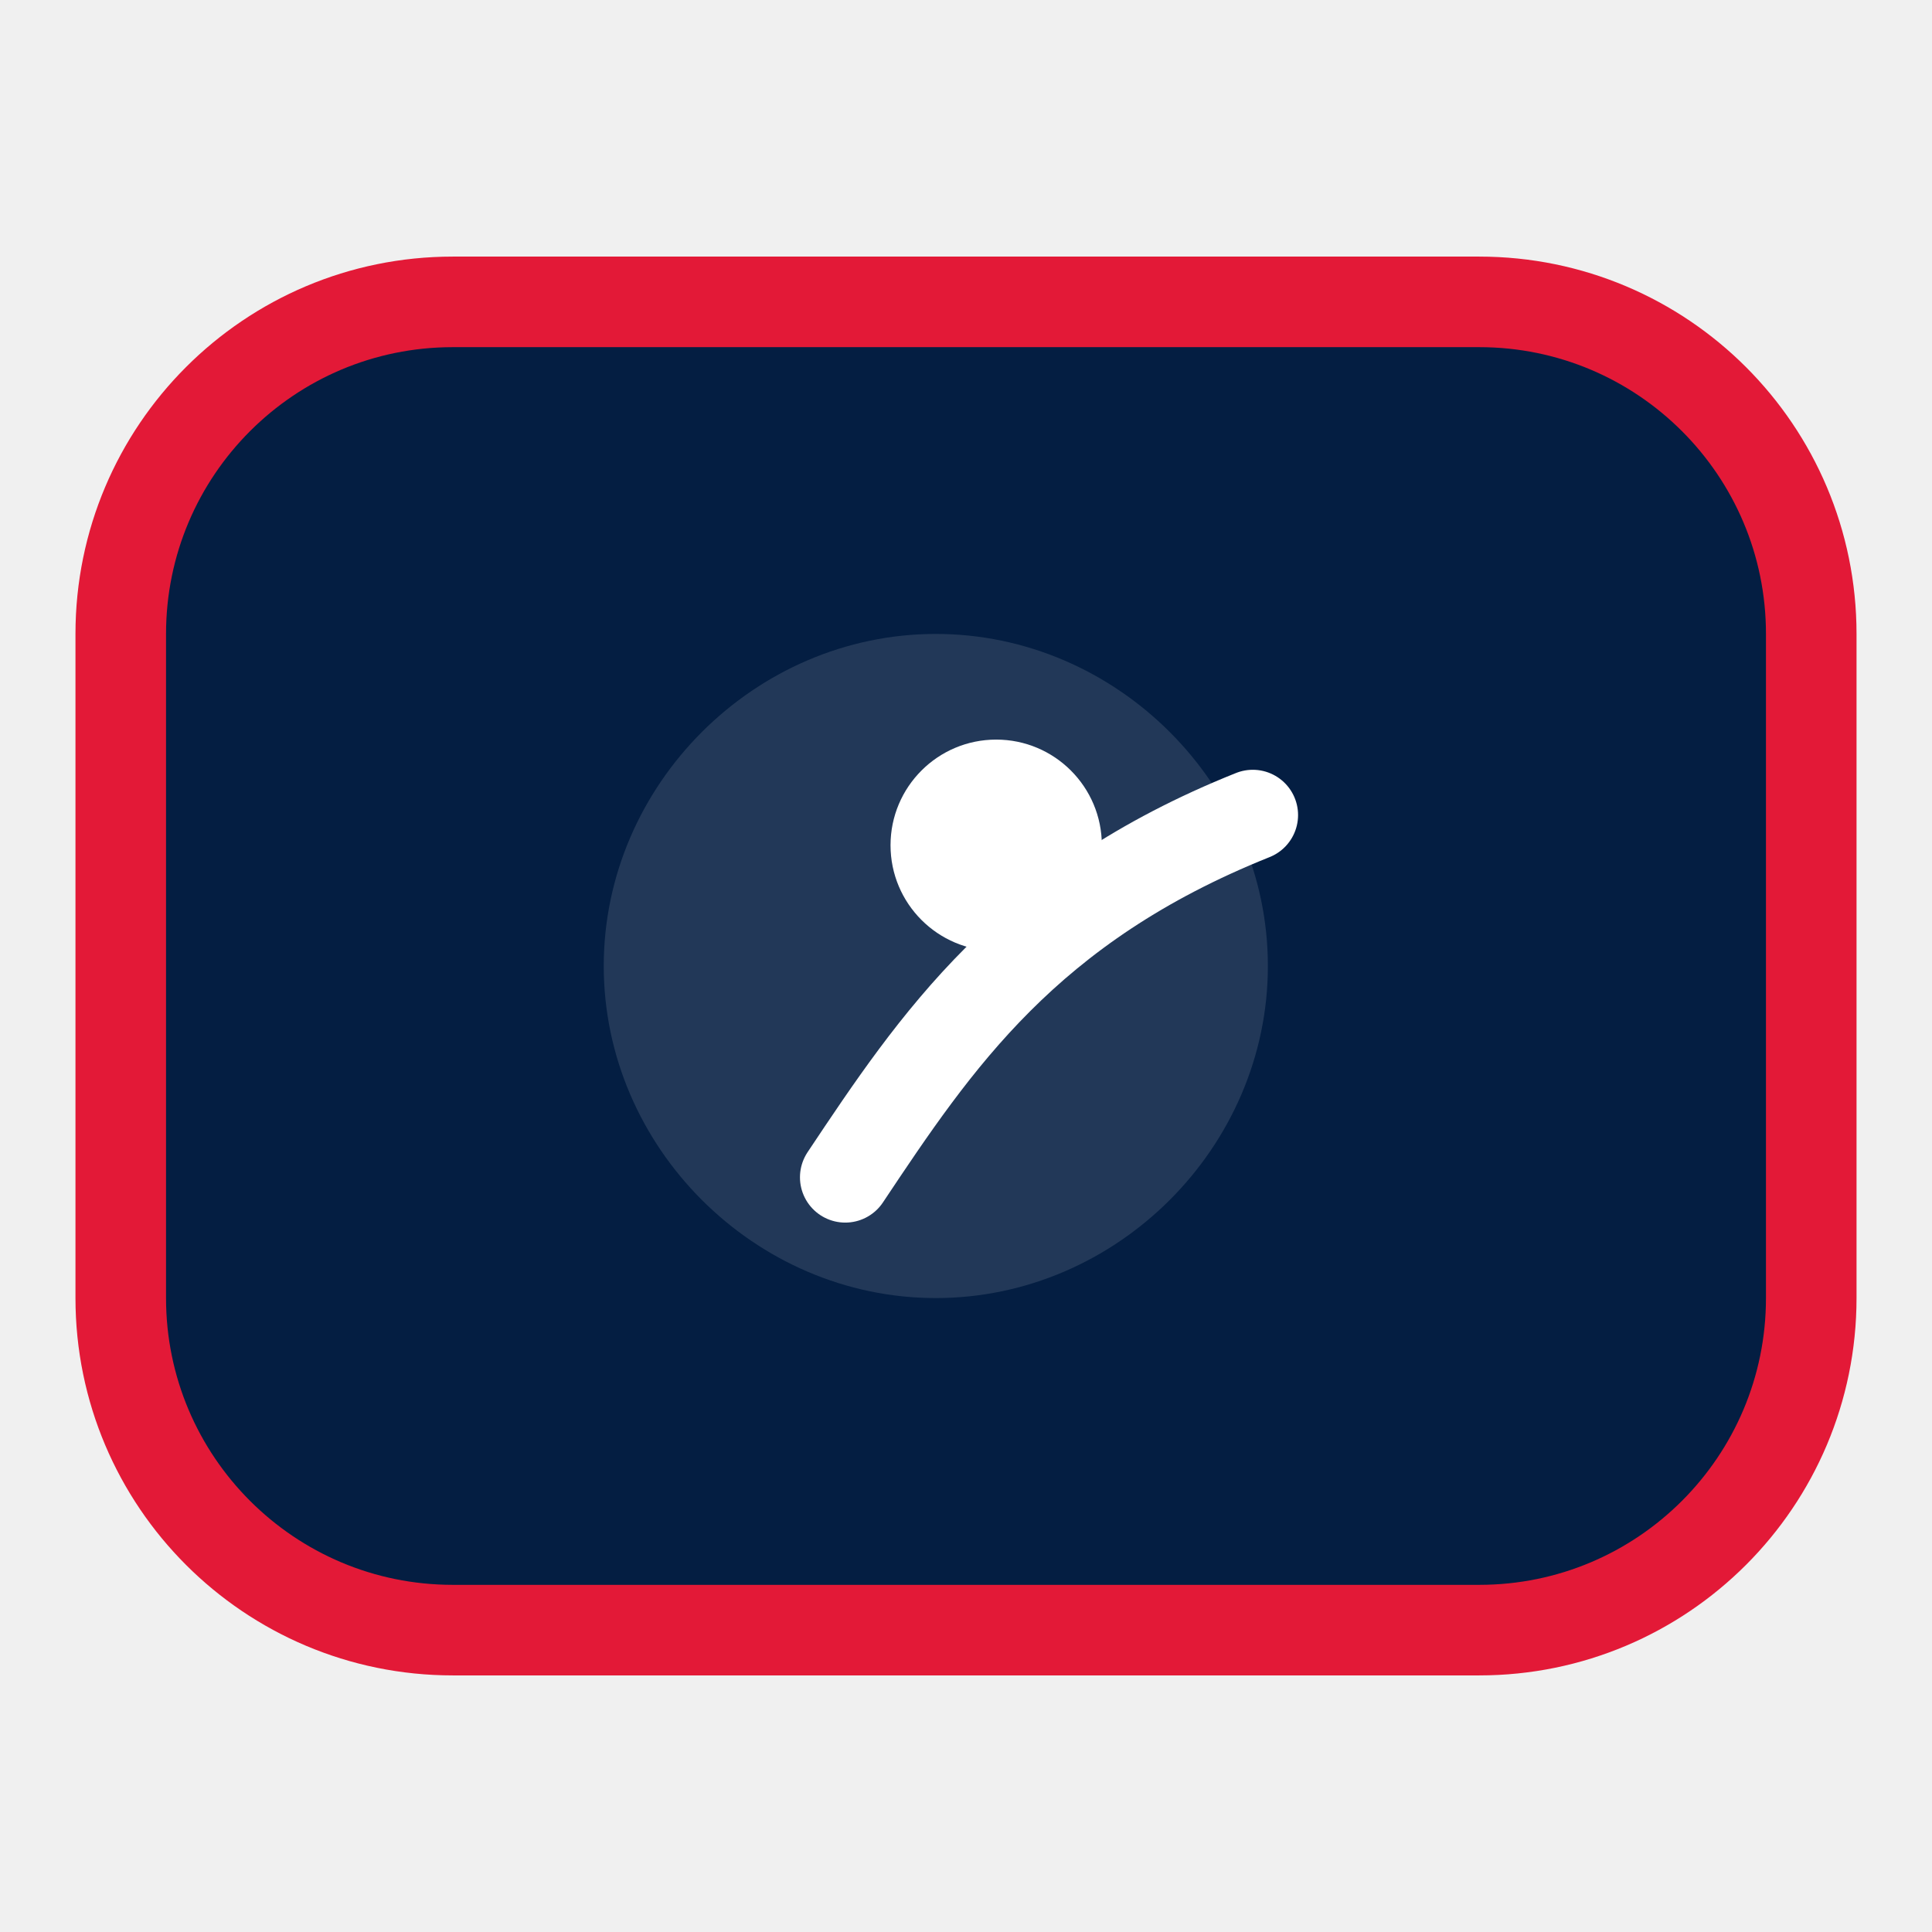
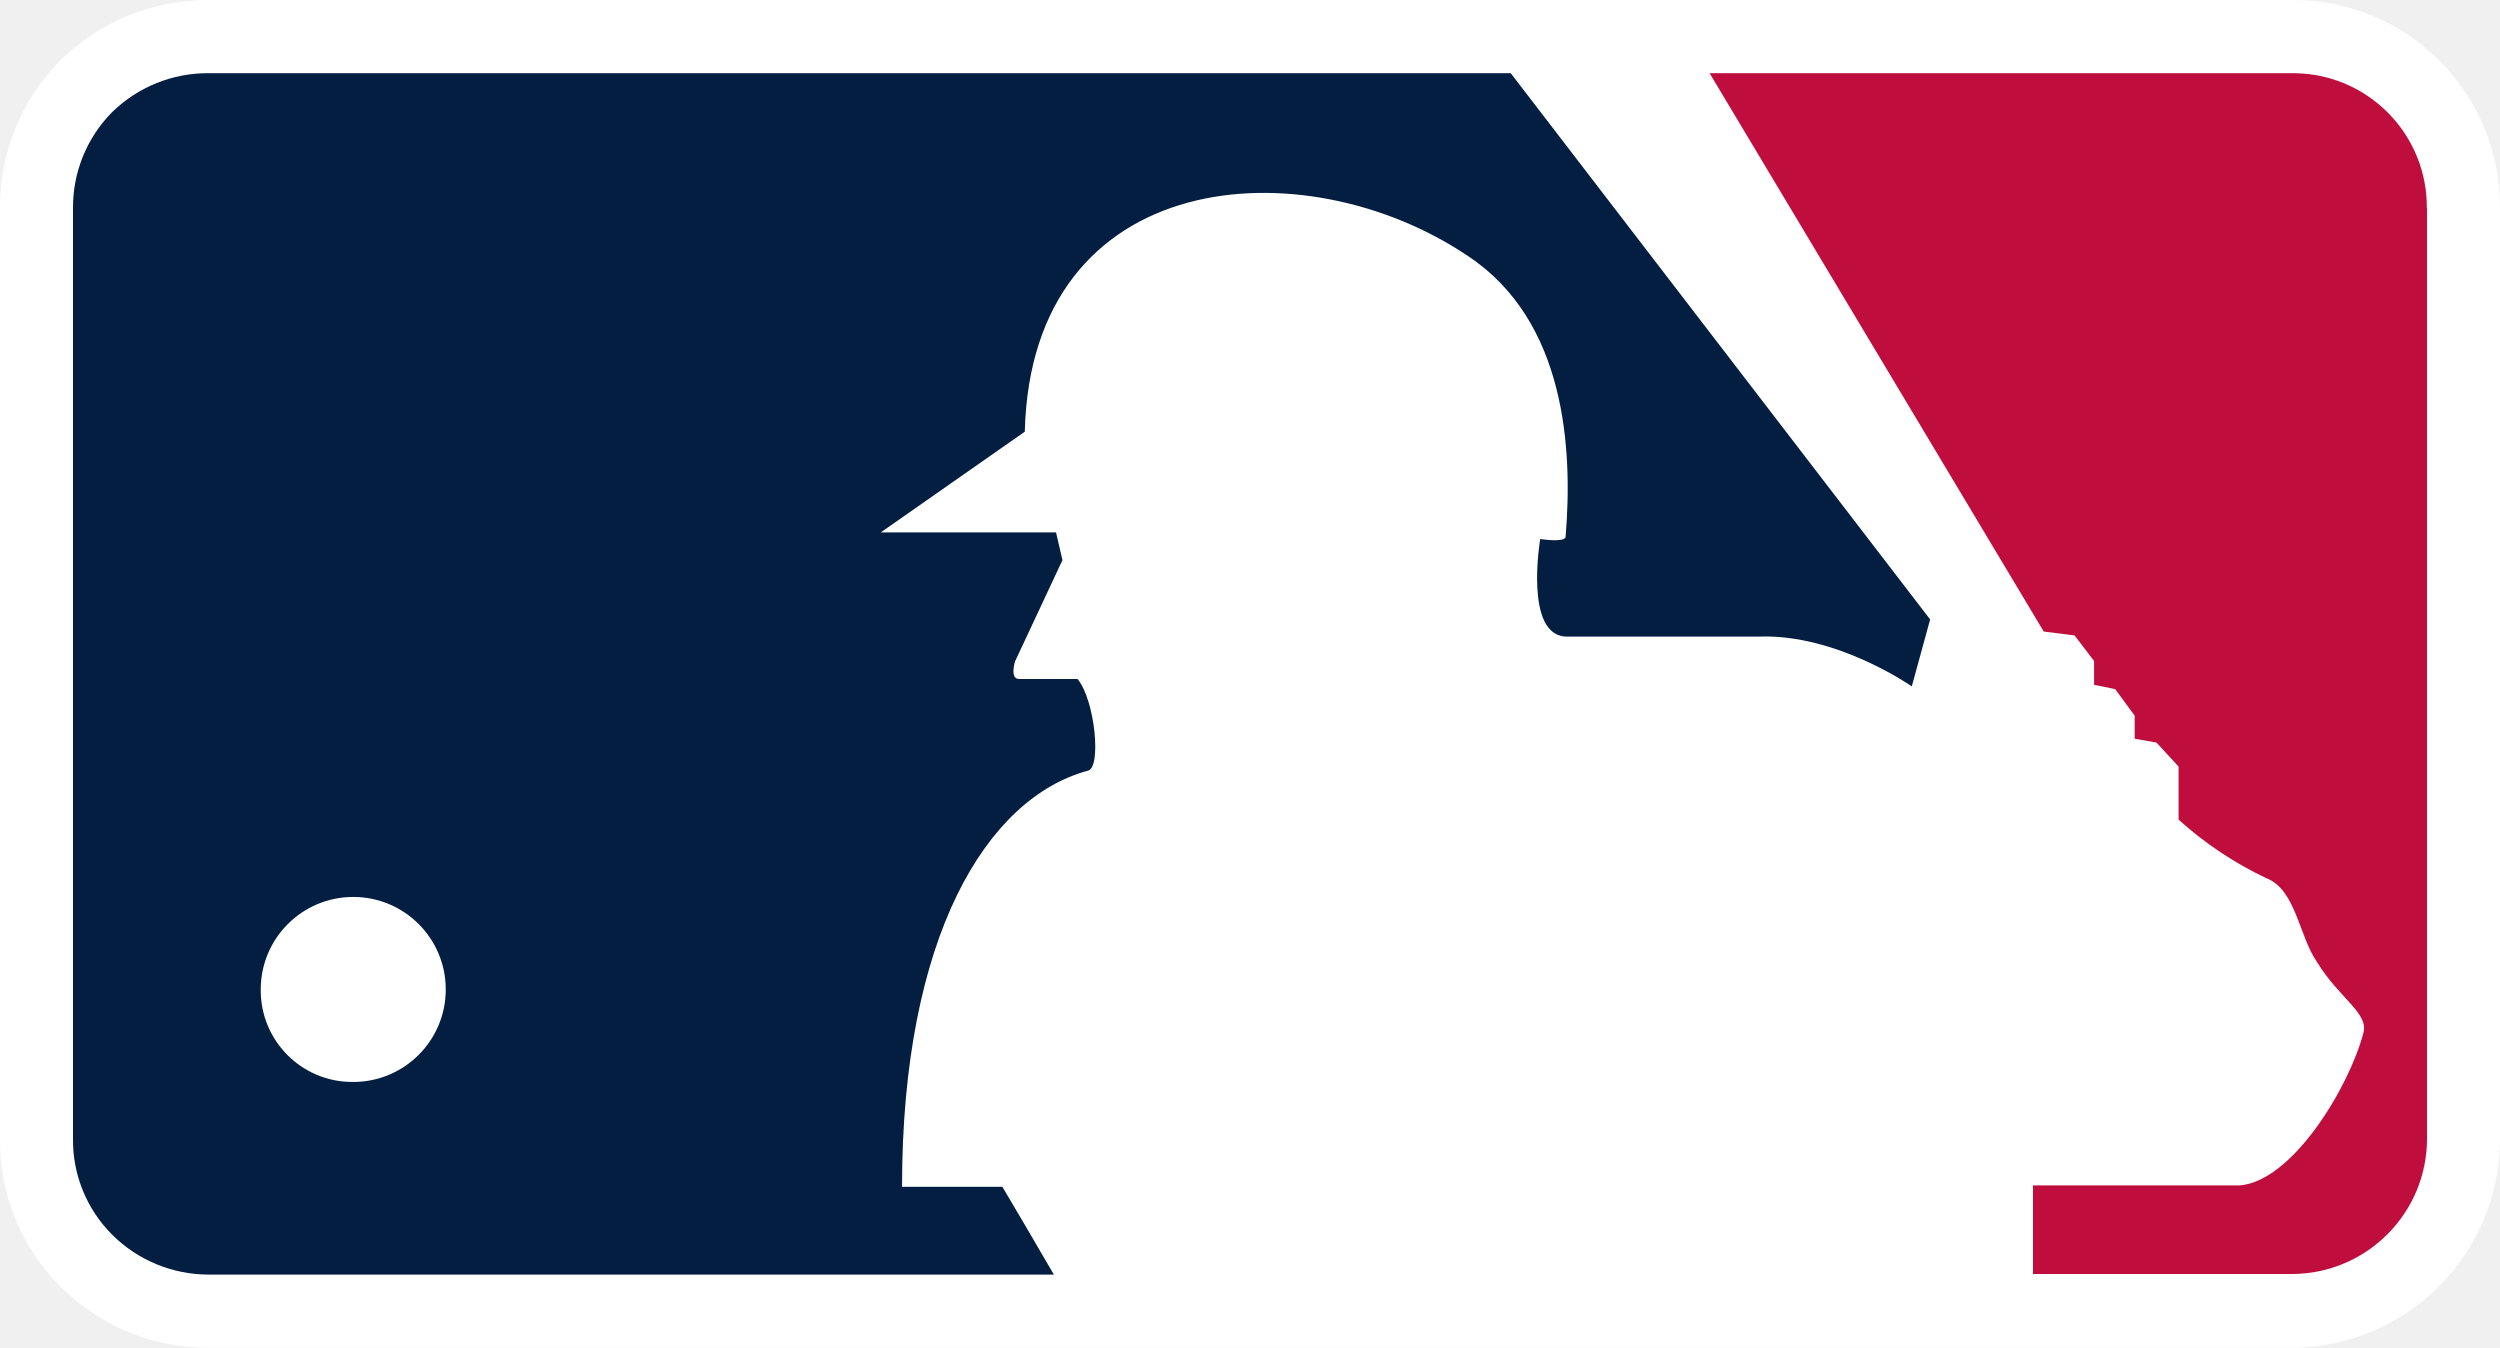
- <svg xmlns="http://www.w3.org/2000/svg" width="128" height="128" viewBox="0 0 128 128" fill="none">
-   <rect x="8" y="20" width="112" height="88" rx="22" fill="#041E42" stroke="#E31937" stroke-width="6" />
-   <path d="M62 42C74 42 84 52 84 64C84 76 74 86 62 86C50 86 40 76 40 64C40 52 50 42 62 42Z" fill="white" opacity="0.12" />
-   <circle cx="66" cy="56" r="7" fill="white" />
-   <path d="M56 78C62 69 68 60 83 54" stroke="white" stroke-width="6" stroke-linecap="round" />
+ <svg xmlns="http://www.w3.org/2000/svg" height="92.56" width="171.691" version="1.1" viewBox="0 0 171.691 92.56">
+   <path d="M157.403 0H14.315A14.421,14.421,0,0,0,4.169,4.128,14.261,14.261,0,0,0,.001,14.341v63.851A14.153,14.153,0,0,0,4.156,88.365,14.328,14.328,0,0,0,14.315,92.56H157.403A14.354,14.354,0,0,0,171.691,78.192V14.328A14.22,14.22,0,0,0,157.578 0Q157.491-0,157.403 0Z" fill="#fff" />
+   <path d="M166.665,14.328a9.194,9.194,0,0,0-9.086-9.301q-.088-.001-.175-0h-39.994l22.946,38.345,2.118.268,1.34,1.756v1.635l1.448.295,1.34,1.823v1.582l1.501.268,1.515,1.649V56.292a24.849,24.849,0,0,0,6.031,4.021c2.024.777,2.252,4.021,3.471,5.75,1.528,2.52,3.619,3.525,3.176,4.932-1.019,3.766-4.879,10.119-8.471,10.414H139.618v6.085H157.417a9.302,9.302,0,0,0,9.262-9.341l-0-.041v-63.784" fill="#bf0d3e" />
+   <path d="M68.824,81.503H61.949c0-17.182,5.803-26.685,12.759-28.575.952-.174.496-4.865-.71-6.299H69.977c-.643,0-.268-1.206-.268-1.206l3.257-6.956-.442-1.903H60.488L70.379,29.647C70.835,11.406,89.545,9.985,100.817,17.585c6.701,4.436,7.211,13.229,6.701,19.3-.08.389-1.742.134-1.742.134s-1.139,6.701,1.836,6.701H120.76c5.361-.214,10.535,3.418,10.535,3.418l1.26-4.597L103.752,5.026h-89.437a9.382,9.382,0,0,0-6.621,2.681,9.288,9.288,0,0,0-2.681,6.621V78.192a9.167,9.167,0,0,0,2.681,6.594,9.382,9.382,0,0,0,6.621,2.748H72.376c-1.421-2.439-3.042-5.214-3.538-6.031" fill="#041e42" />
+   <path d="M17.907,67.952a6.353,6.353,0,1,1,6.353,6.353l-.053-0a6.286,6.286,0,0,1-6.3-6.272q-0-.04 0-.081" fill="#fff" />
</svg>
